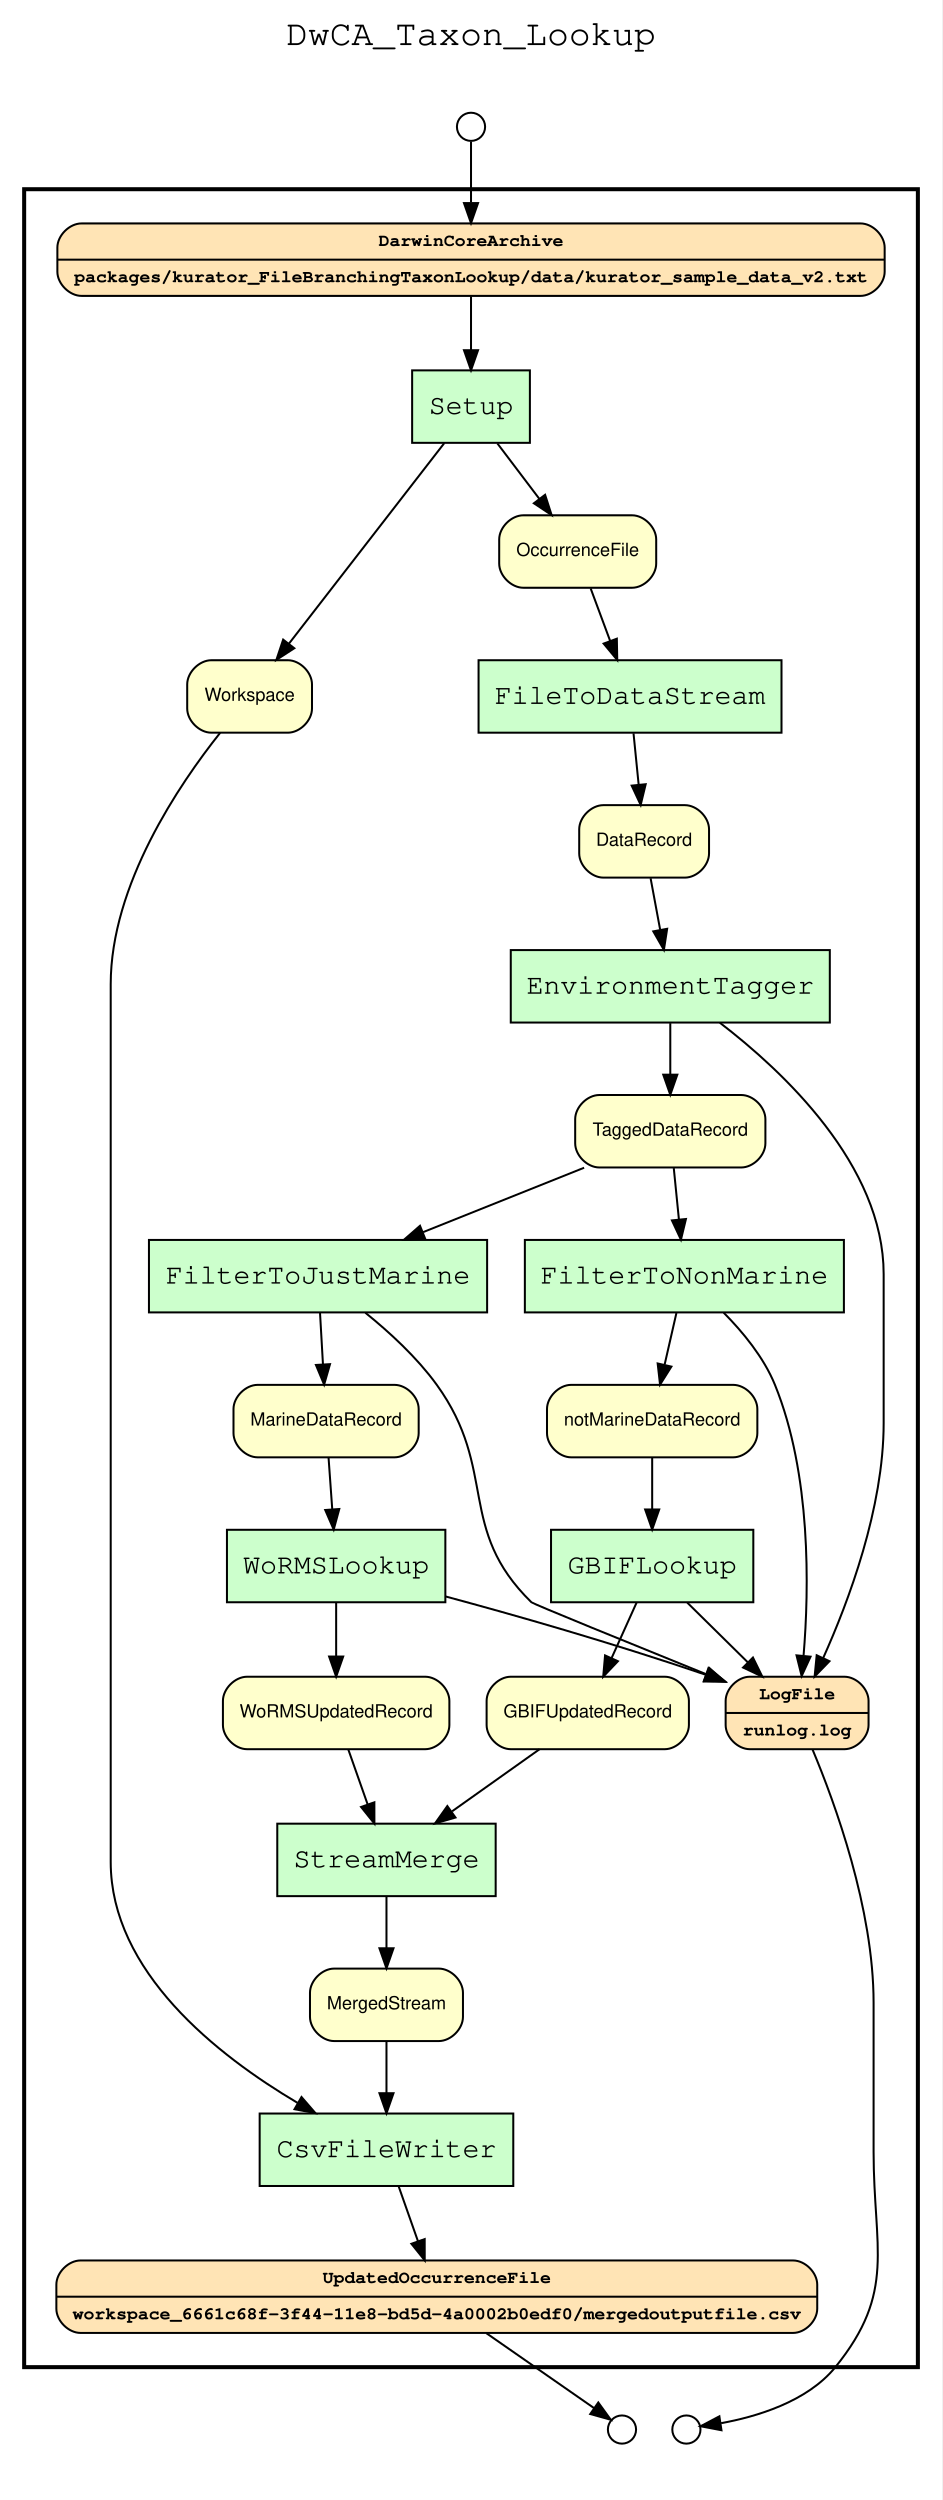
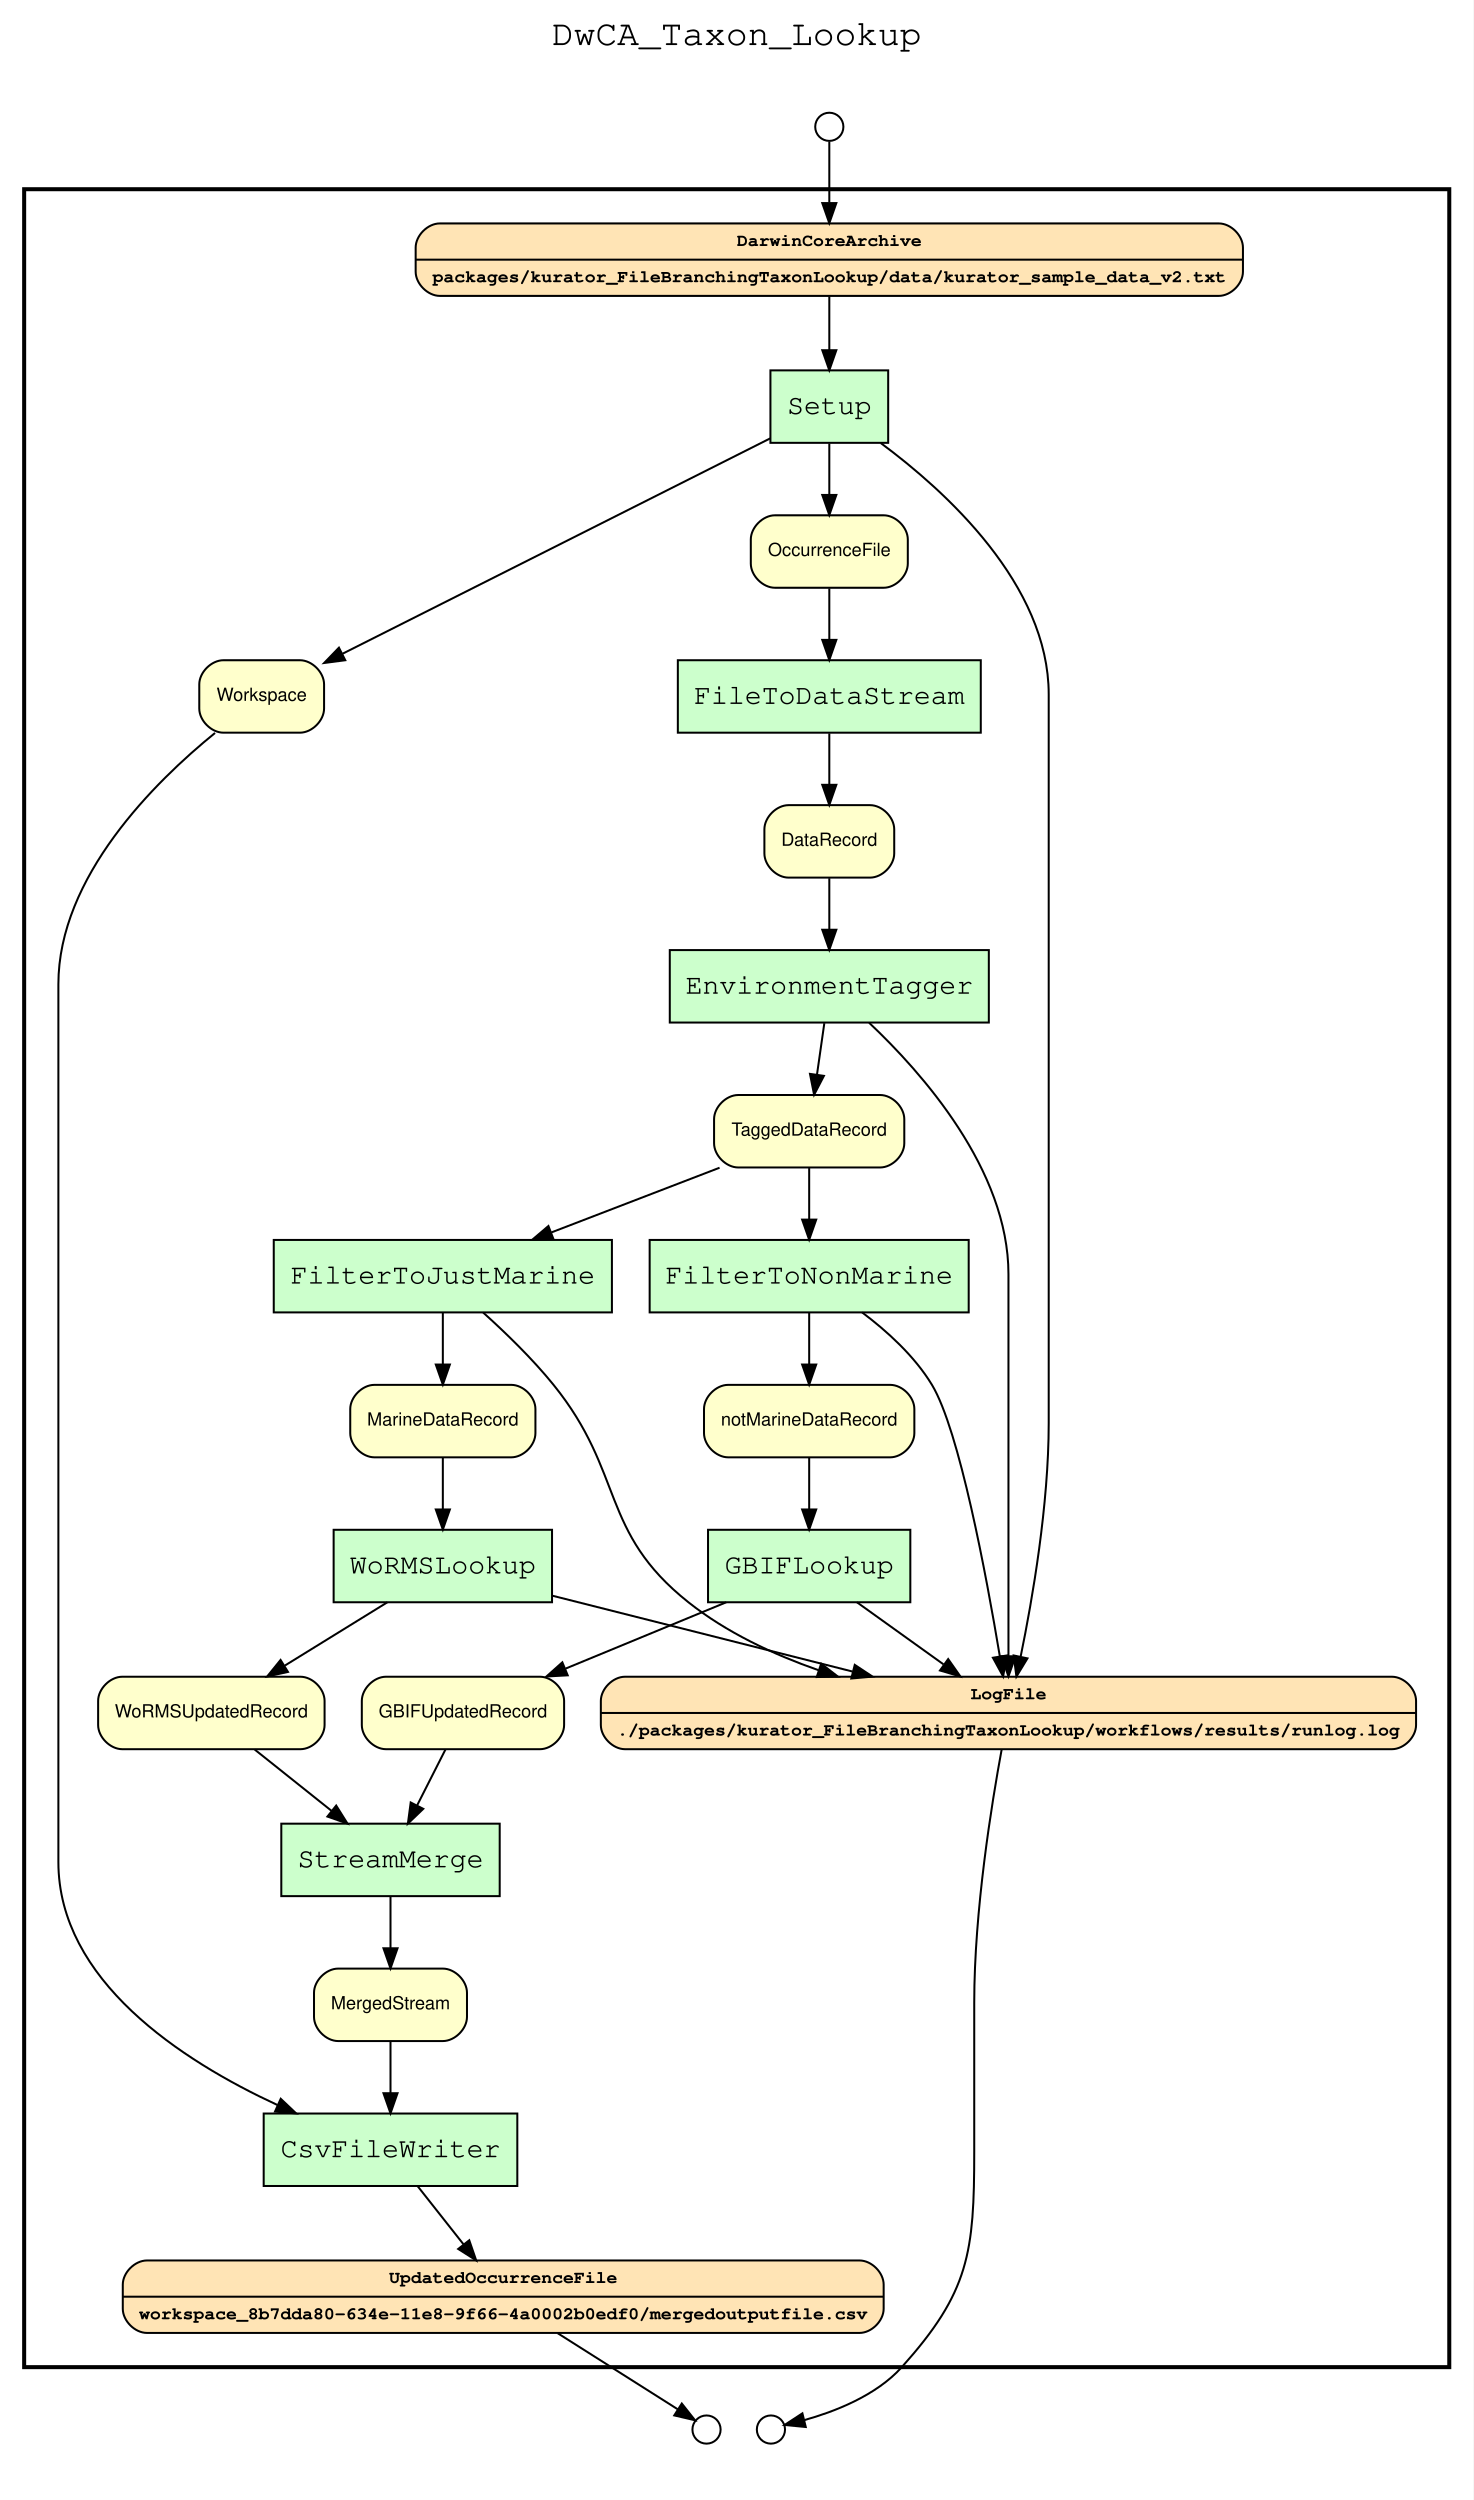
- <svg xmlns="http://www.w3.org/2000/svg" width="468pt" height="1242pt" viewBox="0.00 0.00 468.00 1242.00">
+ <svg xmlns="http://www.w3.org/2000/svg" width="732pt" height="1242pt" viewBox="0.00 0.00 732.00 1242.00">
  <g id="graph0" class="graph" transform="scale(1 1) rotate(0) translate(4 1238)">
-     <polygon fill="white" stroke="none" points="-4,4 -4,-1238 464,-1238 464,4 -4,4" />
-     <text text-anchor="middle" x="230" y="-1215.6" font-family="Courier,monospace" font-size="18.00">DwCA_Taxon_Lookup</text>
+     <polygon fill="white" stroke="none" points="-4,4 -4,-1238 728,-1238 728,4 -4,4" />
+     <text text-anchor="middle" x="362" y="-1215.6" font-family="Courier,monospace" font-size="18.00">DwCA_Taxon_Lookup</text>
    <g id="clust1" class="cluster">
-       <polygon fill="none" stroke="black" stroke-width="2" points="8,-62 8,-1144 452,-1144 452,-62 8,-62" />
+       <polygon fill="none" stroke="black" stroke-width="2" points="8,-62 8,-1144 716,-1144 716,-62 8,-62" />
    </g>
    <g id="clust2" class="cluster">
-       <polygon fill="none" stroke="white" stroke-width="2" points="16,-70 16,-1136 444,-1136 444,-70 16,-70" />
+       <polygon fill="none" stroke="white" stroke-width="2" points="16,-70 16,-1136 708,-1136 708,-70 16,-70" />
    </g>
    <g id="clust3" class="cluster">
-       <polygon fill="none" stroke="white" stroke-width="2" points="207,-1152 207,-1198 253,-1198 253,-1152 207,-1152" />
+       <polygon fill="none" stroke="white" stroke-width="2" points="385,-1152 385,-1198 431,-1198 431,-1152 385,-1152" />
    </g>
    <g id="clust4" class="cluster">
-       <polygon fill="none" stroke="white" stroke-width="2" points="215,-1160 215,-1190 245,-1190 245,-1160 215,-1160" />
+       <polygon fill="none" stroke="white" stroke-width="2" points="393,-1160 393,-1190 423,-1190 423,-1160 393,-1160" />
    </g>
    <g id="clust5" class="cluster">
-       <polygon fill="none" stroke="white" stroke-width="2" points="282,-8 282,-54 360,-54 360,-8 282,-8" />
+       <polygon fill="none" stroke="white" stroke-width="2" points="324,-8 324,-54 402,-54 402,-8 324,-8" />
    </g>
    <g id="clust6" class="cluster">
-       <polygon fill="none" stroke="white" stroke-width="2" points="290,-16 290,-46 352,-46 352,-16 290,-16" />
+       <polygon fill="none" stroke="white" stroke-width="2" points="332,-16 332,-46 394,-46 394,-16 332,-16" />
    </g>
    <g id="node1" class="node">
-       <polygon fill="#ccffcc" stroke="black" points="259.25,-1054 200.75,-1054 200.75,-1018 259.25,-1018 259.25,-1054" />
-       <text text-anchor="middle" x="230" y="-1032.3" font-family="Courier,monospace" font-size="14.00">Setup</text>
+       <polygon fill="#ccffcc" stroke="black" points="437.25,-1054 378.75,-1054 378.75,-1018 437.25,-1018 437.25,-1054" />
+       <text text-anchor="middle" x="408" y="-1032.3" font-family="Courier,monospace" font-size="14.00">Setup</text>
    </g>
    <g id="node11" class="node">
-       <path fill="#ffffcc" stroke="black" d="M139,-910C139,-910 101,-910 101,-910 95,-910 89,-904 89,-898 89,-898 89,-886 89,-886 89,-880 95,-874 101,-874 101,-874 139,-874 139,-874 145,-874 151,-880 151,-886 151,-886 151,-898 151,-898 151,-904 145,-910 139,-910" />
-       <text text-anchor="middle" x="120" y="-889.8" font-family="Helvetica,sans-Serif" font-size="9.00">Workspace</text>
+       <path fill="#ffffcc" stroke="black" d="M145,-910C145,-910 107,-910 107,-910 101,-910 95,-904 95,-898 95,-898 95,-886 95,-886 95,-880 101,-874 107,-874 107,-874 145,-874 145,-874 151,-874 157,-880 157,-886 157,-886 157,-898 157,-898 157,-904 151,-910 145,-910" />
+       <text text-anchor="middle" x="126" y="-889.8" font-family="Helvetica,sans-Serif" font-size="9.00">Workspace</text>
    </g>
    <g id="edge12" class="edge">
-       <path fill="none" stroke="black" d="M216.731,-1017.87C197.488,-993.031 161.712,-946.846 139.476,-918.142" />
-       <polygon fill="black" stroke="black" points="142.207,-915.951 133.316,-910.189 136.673,-920.238 142.207,-915.951" />
+       <path fill="none" stroke="black" d="M378.619,-1020.21C327.84,-994.636 223.597,-942.145 166.165,-913.225" />
+       <polygon fill="black" stroke="black" points="167.531,-909.994 157.026,-908.623 164.383,-916.246 167.531,-909.994" />
    </g>
    <g id="node12" class="node">
-       <path fill="#ffffcc" stroke="black" d="M310,-982C310,-982 256,-982 256,-982 250,-982 244,-976 244,-970 244,-970 244,-958 244,-958 244,-952 250,-946 256,-946 256,-946 310,-946 310,-946 316,-946 322,-952 322,-958 322,-958 322,-970 322,-970 322,-976 316,-982 310,-982" />
-       <text text-anchor="middle" x="283" y="-961.8" font-family="Helvetica,sans-Serif" font-size="9.00">OccurrenceFile</text>
+       <path fill="#ffffcc" stroke="black" d="M435,-982C435,-982 381,-982 381,-982 375,-982 369,-976 369,-970 369,-970 369,-958 369,-958 369,-952 375,-946 381,-946 381,-946 435,-946 435,-946 441,-946 447,-952 447,-958 447,-958 447,-970 447,-970 447,-976 441,-982 435,-982" />
+       <text text-anchor="middle" x="408" y="-961.8" font-family="Helvetica,sans-Serif" font-size="9.00">OccurrenceFile</text>
+     </g>
+     <g id="edge14" class="edge">
+       <path fill="none" stroke="black" d="M408,-1017.7C408,-1009.98 408,-1000.71 408,-992.112" />
+       <polygon fill="black" stroke="black" points="411.5,-992.104 408,-982.104 404.5,-992.104 411.5,-992.104" />
+     </g>
+     <g id="node20" class="node">
+       <path fill="#ffe4b5" stroke="black" d="M306.5,-369C306.5,-369 687.5,-369 687.5,-369 693.5,-369 699.5,-375 699.5,-381 699.5,-381 699.5,-393 699.5,-393 699.5,-399 693.5,-405 687.5,-405 687.5,-405 306.5,-405 306.5,-405 300.5,-405 294.5,-399 294.5,-393 294.5,-393 294.5,-381 294.5,-381 294.5,-375 300.5,-369 306.5,-369" />
+       <text text-anchor="middle" x="497" y="-393.8" font-family="Courier,monospace" font-weight="bold" font-size="9.00">LogFile</text>
+       <polyline fill="none" stroke="black" points="294.5,-387 699.5,-387 " />
+       <text text-anchor="middle" x="497" y="-375.8" font-family="Courier,monospace" font-weight="bold" font-size="9.00">./packages/kurator_FileBranchingTaxonLookup/workflows/results/runlog.log</text>
    </g>
    <g id="edge13" class="edge">
-       <path fill="none" stroke="black" d="M243.101,-1017.7C249.391,-1009.39 257.047,-999.277 263.965,-990.141" />
-       <polygon fill="black" stroke="black" points="266.804,-992.19 270.05,-982.104 261.223,-987.964 266.804,-992.19" />
+       <path fill="none" stroke="black" d="M433.556,-1017.89C465.773,-994.038 517,-947.542 517,-893 517,-893 517,-893 517,-531 517,-490.322 508.964,-443.758 503.08,-415.113" />
+       <polygon fill="black" stroke="black" points="506.447,-414.119 500.951,-405.061 499.599,-415.57 506.447,-414.119" />
    </g>
    <g id="node2" class="node">
-       <polygon fill="#ccffcc" stroke="black" points="384.25,-910 233.75,-910 233.75,-874 384.25,-874 384.25,-910" />
-       <text text-anchor="middle" x="309" y="-888.3" font-family="Courier,monospace" font-size="14.00">FileToDataStream</text>
+       <polygon fill="#ccffcc" stroke="black" points="483.25,-910 332.75,-910 332.75,-874 483.25,-874 483.25,-910" />
+       <text text-anchor="middle" x="408" y="-888.3" font-family="Courier,monospace" font-size="14.00">FileToDataStream</text>
    </g>
    <g id="node13" class="node">
-       <path fill="#ffffcc" stroke="black" d="M336.25,-838C336.25,-838 295.75,-838 295.75,-838 289.75,-838 283.75,-832 283.75,-826 283.75,-826 283.75,-814 283.75,-814 283.75,-808 289.75,-802 295.75,-802 295.75,-802 336.25,-802 336.25,-802 342.25,-802 348.25,-808 348.25,-814 348.25,-814 348.25,-826 348.25,-826 348.25,-832 342.25,-838 336.25,-838" />
-       <text text-anchor="middle" x="316" y="-817.8" font-family="Helvetica,sans-Serif" font-size="9.00">DataRecord</text>
-     </g>
-     <g id="edge14" class="edge">
-       <path fill="none" stroke="black" d="M310.73,-873.697C311.502,-865.983 312.429,-856.712 313.289,-848.112" />
-       <polygon fill="black" stroke="black" points="316.777,-848.403 314.29,-838.104 309.812,-847.706 316.777,-848.403" />
+       <path fill="#ffffcc" stroke="black" d="M428.25,-838C428.25,-838 387.75,-838 387.75,-838 381.75,-838 375.75,-832 375.75,-826 375.75,-826 375.75,-814 375.75,-814 375.75,-808 381.75,-802 387.75,-802 387.75,-802 428.25,-802 428.25,-802 434.25,-802 440.25,-808 440.25,-814 440.25,-814 440.25,-826 440.25,-826 440.25,-832 434.25,-838 428.25,-838" />
+       <text text-anchor="middle" x="408" y="-817.8" font-family="Helvetica,sans-Serif" font-size="9.00">DataRecord</text>
+     </g>
+     <g id="edge15" class="edge">
+       <path fill="none" stroke="black" d="M408,-873.697C408,-865.983 408,-856.712 408,-848.112" />
+       <polygon fill="black" stroke="black" points="411.5,-848.104 408,-838.104 404.5,-848.104 411.5,-848.104" />
    </g>
    <g id="node3" class="node">
-       <polygon fill="#ccffcc" stroke="black" points="408.25,-766 249.75,-766 249.75,-730 408.25,-730 408.25,-766" />
-       <text text-anchor="middle" x="329" y="-744.3" font-family="Courier,monospace" font-size="14.00">EnvironmentTagger</text>
+       <polygon fill="#ccffcc" stroke="black" points="487.25,-766 328.75,-766 328.75,-730 487.25,-730 487.25,-766" />
+       <text text-anchor="middle" x="408" y="-744.3" font-family="Courier,monospace" font-size="14.00">EnvironmentTagger</text>
    </g>
    <g id="node14" class="node">
-       <path fill="#ffffcc" stroke="black" d="M364.25,-694C364.25,-694 293.75,-694 293.75,-694 287.75,-694 281.75,-688 281.75,-682 281.75,-682 281.75,-670 281.75,-670 281.75,-664 287.75,-658 293.75,-658 293.75,-658 364.25,-658 364.25,-658 370.25,-658 376.25,-664 376.25,-670 376.25,-670 376.25,-682 376.25,-682 376.25,-688 370.25,-694 364.25,-694" />
-       <text text-anchor="middle" x="329" y="-673.8" font-family="Helvetica,sans-Serif" font-size="9.00">TaggedDataRecord</text>
+       <path fill="#ffffcc" stroke="black" d="M433.25,-694C433.25,-694 362.75,-694 362.75,-694 356.75,-694 350.75,-688 350.75,-682 350.75,-682 350.75,-670 350.75,-670 350.75,-664 356.75,-658 362.75,-658 362.75,-658 433.25,-658 433.25,-658 439.25,-658 445.25,-664 445.25,-670 445.25,-670 445.25,-682 445.25,-682 445.25,-688 439.25,-694 433.25,-694" />
+       <text text-anchor="middle" x="398" y="-673.8" font-family="Helvetica,sans-Serif" font-size="9.00">TaggedDataRecord</text>
+     </g>
+     <g id="edge17" class="edge">
+       <path fill="none" stroke="black" d="M405.528,-729.697C404.426,-721.983 403.102,-712.712 401.873,-704.112" />
+       <polygon fill="black" stroke="black" points="405.323,-703.509 400.443,-694.104 398.393,-704.499 405.323,-703.509" />
    </g>
    <g id="edge16" class="edge">
-       <path fill="none" stroke="black" d="M329,-729.697C329,-721.983 329,-712.712 329,-704.112" />
-       <polygon fill="black" stroke="black" points="332.5,-704.104 329,-694.104 325.5,-704.104 332.5,-704.104" />
-     </g>
-     <g id="node20" class="node">
-       <path fill="#ffe4b5" stroke="black" d="M368.5,-369C368.5,-369 415.5,-369 415.5,-369 421.5,-369 427.5,-375 427.5,-381 427.5,-381 427.5,-393 427.5,-393 427.5,-399 421.5,-405 415.5,-405 415.5,-405 368.5,-405 368.5,-405 362.5,-405 356.5,-399 356.5,-393 356.5,-393 356.5,-381 356.5,-381 356.5,-375 362.5,-369 368.5,-369" />
-       <text text-anchor="middle" x="392" y="-393.8" font-family="Courier,monospace" font-weight="bold" font-size="9.00">LogFile</text>
-       <polyline fill="none" stroke="black" points="356.5,-387 427.5,-387 " />
-       <text text-anchor="middle" x="392" y="-375.8" font-family="Courier,monospace" font-weight="bold" font-size="9.00">runlog.log</text>
-     </g>
-     <g id="edge15" class="edge">
-       <path fill="none" stroke="black" d="M353.585,-729.928C384.898,-705.958 435,-659.145 435,-605 435,-605 435,-605 435,-531 435,-488.794 417.609,-442.435 404.947,-414.276" />
-       <polygon fill="black" stroke="black" points="408.081,-412.714 400.702,-405.111 401.729,-415.656 408.081,-412.714" />
+       <path fill="none" stroke="black" d="M427.752,-729.909C453.972,-705.21 497,-656.789 497,-605 497,-605 497,-605 497,-531 497,-490.714 497,-444.045 497,-415.271" />
+       <polygon fill="black" stroke="black" points="500.5,-415.169 497,-405.169 493.5,-415.169 500.5,-415.169" />
    </g>
    <g id="node4" class="node">
-       <polygon fill="#ccffcc" stroke="black" points="238,-622 70,-622 70,-586 238,-586 238,-622" />
-       <text text-anchor="middle" x="154" y="-600.3" font-family="Courier,monospace" font-size="14.00">FilterToJustMarine</text>
+       <polygon fill="#ccffcc" stroke="black" points="300,-622 132,-622 132,-586 300,-586 300,-622" />
+       <text text-anchor="middle" x="216" y="-600.3" font-family="Courier,monospace" font-size="14.00">FilterToJustMarine</text>
    </g>
    <g id="node15" class="node">
-       <path fill="#ffffcc" stroke="black" d="M192,-550C192,-550 124,-550 124,-550 118,-550 112,-544 112,-538 112,-538 112,-526 112,-526 112,-520 118,-514 124,-514 124,-514 192,-514 192,-514 198,-514 204,-520 204,-526 204,-526 204,-538 204,-538 204,-544 198,-550 192,-550" />
-       <text text-anchor="middle" x="158" y="-529.8" font-family="Helvetica,sans-Serif" font-size="9.00">MarineDataRecord</text>
+       <path fill="#ffffcc" stroke="black" d="M250,-550C250,-550 182,-550 182,-550 176,-550 170,-544 170,-538 170,-538 170,-526 170,-526 170,-520 176,-514 182,-514 182,-514 250,-514 250,-514 256,-514 262,-520 262,-526 262,-526 262,-538 262,-538 262,-544 256,-550 250,-550" />
+       <text text-anchor="middle" x="216" y="-529.8" font-family="Helvetica,sans-Serif" font-size="9.00">MarineDataRecord</text>
+     </g>
+     <g id="edge19" class="edge">
+       <path fill="none" stroke="black" d="M216,-585.697C216,-577.983 216,-568.712 216,-560.112" />
+       <polygon fill="black" stroke="black" points="219.5,-560.104 216,-550.104 212.5,-560.104 219.5,-560.104" />
    </g>
    <g id="edge18" class="edge">
-       <path fill="none" stroke="black" d="M154.989,-585.697C155.43,-577.983 155.959,-568.712 156.451,-560.112" />
-       <polygon fill="black" stroke="black" points="159.946,-560.288 157.023,-550.104 152.958,-559.888 159.946,-560.288" />
-     </g>
-     <g id="edge17" class="edge">
-       <path fill="none" stroke="black" d="M177.497,-585.838C189.315,-576.301 203.176,-563.626 213,-550 243.616,-507.538 222.577,-478.604 260,-442 260.857,-441.162 308.989,-421.574 346.882,-406.229" />
-       <polygon fill="black" stroke="black" points="348.303,-409.43 356.26,-402.434 345.677,-402.941 348.303,-409.43" />
+       <path fill="none" stroke="black" d="M236.021,-585.933C247.012,-576.038 260.499,-562.996 271,-550 306.5,-506.063 293.776,-477.142 338,-442 356.773,-427.082 379.896,-416.176 402.635,-408.244" />
+       <polygon fill="black" stroke="black" points="403.954,-411.494 412.344,-405.023 401.75,-404.85 403.954,-411.494" />
    </g>
    <g id="node5" class="node">
-       <polygon fill="#ccffcc" stroke="black" points="415.25,-622 256.75,-622 256.75,-586 415.25,-586 415.25,-622" />
-       <text text-anchor="middle" x="336" y="-600.3" font-family="Courier,monospace" font-size="14.00">FilterToNonMarine</text>
+       <polygon fill="#ccffcc" stroke="black" points="477.25,-622 318.75,-622 318.75,-586 477.25,-586 477.25,-622" />
+       <text text-anchor="middle" x="398" y="-600.3" font-family="Courier,monospace" font-size="14.00">FilterToNonMarine</text>
    </g>
    <g id="node16" class="node">
-       <path fill="#ffffcc" stroke="black" d="M360.25,-550C360.25,-550 279.75,-550 279.75,-550 273.75,-550 267.75,-544 267.75,-538 267.75,-538 267.75,-526 267.75,-526 267.75,-520 273.75,-514 279.75,-514 279.75,-514 360.25,-514 360.25,-514 366.25,-514 372.25,-520 372.25,-526 372.25,-526 372.25,-538 372.25,-538 372.25,-544 366.25,-550 360.25,-550" />
-       <text text-anchor="middle" x="320" y="-529.8" font-family="Helvetica,sans-Serif" font-size="9.00">notMarineDataRecord</text>
+       <path fill="#ffffcc" stroke="black" d="M438.25,-550C438.25,-550 357.75,-550 357.75,-550 351.75,-550 345.75,-544 345.75,-538 345.75,-538 345.75,-526 345.75,-526 345.75,-520 351.75,-514 357.75,-514 357.75,-514 438.25,-514 438.25,-514 444.25,-514 450.25,-520 450.25,-526 450.25,-526 450.25,-538 450.25,-538 450.25,-544 444.25,-550 438.25,-550" />
+       <text text-anchor="middle" x="398" y="-529.8" font-family="Helvetica,sans-Serif" font-size="9.00">notMarineDataRecord</text>
+     </g>
+     <g id="edge21" class="edge">
+       <path fill="none" stroke="black" d="M398,-585.697C398,-577.983 398,-568.712 398,-560.112" />
+       <polygon fill="black" stroke="black" points="401.5,-560.104 398,-550.104 394.5,-560.104 401.5,-560.104" />
    </g>
    <g id="edge20" class="edge">
-       <path fill="none" stroke="black" d="M332.045,-585.697C330.282,-577.983 328.163,-568.712 326.197,-560.112" />
-       <polygon fill="black" stroke="black" points="329.55,-559.073 323.91,-550.104 322.726,-560.633 329.55,-559.073" />
-     </g>
-     <g id="edge19" class="edge">
-       <path fill="none" stroke="black" d="M355.525,-585.852C364.978,-576.32 375.458,-563.643 381,-550 399.016,-505.652 397.971,-448.862 395.226,-415.646" />
-       <polygon fill="black" stroke="black" points="398.677,-414.965 394.255,-405.338 391.708,-415.622 398.677,-414.965" />
+       <path fill="none" stroke="black" d="M424.301,-585.991C436.587,-576.751 450.375,-564.294 459,-550 472.569,-527.513 486.033,-455.243 492.696,-415.254" />
+       <polygon fill="black" stroke="black" points="496.191,-415.566 494.352,-405.132 489.283,-414.435 496.191,-415.566" />
    </g>
    <g id="node6" class="node">
-       <polygon fill="#ccffcc" stroke="black" points="217.25,-478 108.75,-478 108.75,-442 217.25,-442 217.25,-478" />
-       <text text-anchor="middle" x="163" y="-456.3" font-family="Courier,monospace" font-size="14.00">WoRMSLookup</text>
+       <polygon fill="#ccffcc" stroke="black" points="270.25,-478 161.75,-478 161.75,-442 270.25,-442 270.25,-478" />
+       <text text-anchor="middle" x="216" y="-456.3" font-family="Courier,monospace" font-size="14.00">WoRMSLookup</text>
    </g>
    <g id="node17" class="node">
-       <path fill="#ffffcc" stroke="black" d="M207.25,-405C207.25,-405 118.75,-405 118.75,-405 112.75,-405 106.75,-399 106.75,-393 106.75,-393 106.75,-381 106.75,-381 106.75,-375 112.75,-369 118.75,-369 118.75,-369 207.25,-369 207.25,-369 213.25,-369 219.25,-375 219.25,-381 219.25,-381 219.25,-393 219.25,-393 219.25,-399 213.25,-405 207.25,-405" />
-       <text text-anchor="middle" x="163" y="-384.8" font-family="Helvetica,sans-Serif" font-size="9.00">WoRMSUpdatedRecord</text>
+       <path fill="#ffffcc" stroke="black" d="M145.25,-405C145.25,-405 56.75,-405 56.75,-405 50.75,-405 44.75,-399 44.75,-393 44.75,-393 44.75,-381 44.75,-381 44.75,-375 50.75,-369 56.75,-369 56.75,-369 145.25,-369 145.25,-369 151.25,-369 157.25,-375 157.25,-381 157.25,-381 157.25,-393 157.25,-393 157.25,-399 151.25,-405 145.25,-405" />
+       <text text-anchor="middle" x="101" y="-384.8" font-family="Helvetica,sans-Serif" font-size="9.00">WoRMSUpdatedRecord</text>
+     </g>
+     <g id="edge23" class="edge">
+       <path fill="none" stroke="black" d="M188.455,-441.994C173.205,-432.579 154.055,-420.755 137.565,-410.575" />
+       <polygon fill="black" stroke="black" points="139.067,-407.389 128.719,-405.114 135.389,-413.345 139.067,-407.389" />
    </g>
    <g id="edge22" class="edge">
-       <path fill="none" stroke="black" d="M163,-441.813C163,-433.789 163,-424.047 163,-415.069" />
-       <polygon fill="black" stroke="black" points="166.5,-415.029 163,-405.029 159.5,-415.029 166.5,-415.029" />
-     </g>
-     <g id="edge21" class="edge">
-       <path fill="none" stroke="black" d="M217.388,-444.87C252.022,-435.521 297.954,-422.475 346.785,-405.916" />
-       <polygon fill="black" stroke="black" points="347.933,-409.222 356.26,-402.671 345.665,-402.6 347.933,-409.222" />
+       <path fill="none" stroke="black" d="M270.513,-445.226C312.904,-434.515 372.265,-419.517 419.58,-407.562" />
+       <polygon fill="black" stroke="black" points="420.646,-410.902 429.484,-405.059 418.931,-404.116 420.646,-410.902" />
    </g>
    <g id="node7" class="node">
-       <polygon fill="#ccffcc" stroke="black" points="370.25,-478 269.75,-478 269.75,-442 370.25,-442 370.25,-478" />
-       <text text-anchor="middle" x="320" y="-456.3" font-family="Courier,monospace" font-size="14.00">GBIFLookup</text>
+       <polygon fill="#ccffcc" stroke="black" points="448.25,-478 347.75,-478 347.75,-442 448.25,-442 448.25,-478" />
+       <text text-anchor="middle" x="398" y="-456.3" font-family="Courier,monospace" font-size="14.00">GBIFLookup</text>
    </g>
    <g id="node18" class="node">
-       <path fill="#ffffcc" stroke="black" d="M326.25,-405C326.25,-405 249.75,-405 249.75,-405 243.75,-405 237.75,-399 237.75,-393 237.75,-393 237.75,-381 237.75,-381 237.75,-375 243.75,-369 249.75,-369 249.75,-369 326.25,-369 326.25,-369 332.25,-369 338.25,-375 338.25,-381 338.25,-381 338.25,-393 338.25,-393 338.25,-399 332.25,-405 326.25,-405" />
-       <text text-anchor="middle" x="288" y="-384.8" font-family="Helvetica,sans-Serif" font-size="9.00">GBIFUpdatedRecord</text>
+       <path fill="#ffffcc" stroke="black" d="M264.25,-405C264.25,-405 187.75,-405 187.75,-405 181.75,-405 175.75,-399 175.75,-393 175.75,-393 175.75,-381 175.75,-381 175.75,-375 181.75,-369 187.75,-369 187.75,-369 264.25,-369 264.25,-369 270.25,-369 276.25,-375 276.25,-381 276.25,-381 276.25,-393 276.25,-393 276.25,-399 270.25,-405 264.25,-405" />
+       <text text-anchor="middle" x="226" y="-384.8" font-family="Helvetica,sans-Serif" font-size="9.00">GBIFUpdatedRecord</text>
+     </g>
+     <g id="edge25" class="edge">
+       <path fill="none" stroke="black" d="M356.802,-441.994C332.832,-432.099 302.419,-419.545 276.953,-409.033" />
+       <polygon fill="black" stroke="black" points="278.037,-405.694 267.458,-405.114 275.366,-412.164 278.037,-405.694" />
    </g>
    <g id="edge24" class="edge">
-       <path fill="none" stroke="black" d="M312.254,-441.813C308.52,-433.528 303.96,-423.41 299.805,-414.193" />
-       <polygon fill="black" stroke="black" points="302.975,-412.707 295.675,-405.029 296.593,-415.584 302.975,-412.707" />
-     </g>
-     <g id="edge23" class="edge">
-       <path fill="none" stroke="black" d="M337.429,-441.813C346.45,-432.917 357.613,-421.909 367.488,-412.172" />
-       <polygon fill="black" stroke="black" points="370.068,-414.542 374.731,-405.029 365.153,-409.558 370.068,-414.542" />
+       <path fill="none" stroke="black" d="M421.713,-441.994C434.598,-432.753 450.718,-421.192 464.732,-411.142" />
+       <polygon fill="black" stroke="black" points="467.051,-413.786 473.137,-405.114 462.971,-408.097 467.051,-413.786" />
    </g>
    <g id="node8" class="node">
-       <polygon fill="#ccffcc" stroke="black" points="242.25,-332 133.75,-332 133.75,-296 242.25,-296 242.25,-332" />
-       <text text-anchor="middle" x="188" y="-310.3" font-family="Courier,monospace" font-size="14.00">StreamMerge</text>
+       <polygon fill="#ccffcc" stroke="black" points="244.25,-332 135.75,-332 135.75,-296 244.25,-296 244.25,-332" />
+       <text text-anchor="middle" x="190" y="-310.3" font-family="Courier,monospace" font-size="14.00">StreamMerge</text>
    </g>
    <g id="node19" class="node">
-       <path fill="#ffffcc" stroke="black" d="M214,-260C214,-260 162,-260 162,-260 156,-260 150,-254 150,-248 150,-248 150,-236 150,-236 150,-230 156,-224 162,-224 162,-224 214,-224 214,-224 220,-224 226,-230 226,-236 226,-236 226,-248 226,-248 226,-254 220,-260 214,-260" />
-       <text text-anchor="middle" x="188" y="-239.8" font-family="Helvetica,sans-Serif" font-size="9.00">MergedStream</text>
-     </g>
-     <g id="edge25" class="edge">
-       <path fill="none" stroke="black" d="M188,-295.697C188,-287.983 188,-278.712 188,-270.112" />
-       <polygon fill="black" stroke="black" points="191.5,-270.104 188,-260.104 184.5,-270.104 191.5,-270.104" />
+       <path fill="#ffffcc" stroke="black" d="M216,-260C216,-260 164,-260 164,-260 158,-260 152,-254 152,-248 152,-248 152,-236 152,-236 152,-230 158,-224 164,-224 164,-224 216,-224 216,-224 222,-224 228,-230 228,-236 228,-236 228,-248 228,-248 228,-254 222,-260 216,-260" />
+       <text text-anchor="middle" x="190" y="-239.8" font-family="Helvetica,sans-Serif" font-size="9.00">MergedStream</text>
+     </g>
+     <g id="edge26" class="edge">
+       <path fill="none" stroke="black" d="M190,-295.697C190,-287.983 190,-278.712 190,-270.112" />
+       <polygon fill="black" stroke="black" points="193.5,-270.104 190,-260.104 186.5,-270.104 193.5,-270.104" />
    </g>
    <g id="node9" class="node">
-       <polygon fill="#ccffcc" stroke="black" points="251,-188 125,-188 125,-152 251,-152 251,-188" />
-       <text text-anchor="middle" x="188" y="-166.3" font-family="Courier,monospace" font-size="14.00">CsvFileWriter</text>
+       <polygon fill="#ccffcc" stroke="black" points="253,-188 127,-188 127,-152 253,-152 253,-188" />
+       <text text-anchor="middle" x="190" y="-166.3" font-family="Courier,monospace" font-size="14.00">CsvFileWriter</text>
    </g>
    <g id="node21" class="node">
-       <path fill="#ffe4b5" stroke="black" d="M36,-79C36,-79 390,-79 390,-79 396,-79 402,-85 402,-91 402,-91 402,-103 402,-103 402,-109 396,-115 390,-115 390,-115 36,-115 36,-115 30,-115 24,-109 24,-103 24,-103 24,-91 24,-91 24,-85 30,-79 36,-79" />
-       <text text-anchor="middle" x="213" y="-103.8" font-family="Courier,monospace" font-weight="bold" font-size="9.00">UpdatedOccurrenceFile</text>
-       <polyline fill="none" stroke="black" points="24,-97 402,-97 " />
-       <text text-anchor="middle" x="213" y="-85.8" font-family="Courier,monospace" font-weight="bold" font-size="9.00">workspace_6661c68f-3f44-11e8-bd5d-4a0002b0edf0/mergedoutputfile.csv</text>
-     </g>
-     <g id="edge26" class="edge">
-       <path fill="none" stroke="black" d="M194.052,-151.813C196.938,-143.615 200.457,-133.623 203.674,-124.485" />
-       <polygon fill="black" stroke="black" points="206.984,-125.624 207.004,-115.029 200.381,-123.299 206.984,-125.624" />
+       <path fill="#ffe4b5" stroke="black" d="M69,-79C69,-79 423,-79 423,-79 429,-79 435,-85 435,-91 435,-91 435,-103 435,-103 435,-109 429,-115 423,-115 423,-115 69,-115 69,-115 63,-115 57,-109 57,-103 57,-103 57,-91 57,-91 57,-85 63,-79 69,-79" />
+       <text text-anchor="middle" x="246" y="-103.8" font-family="Courier,monospace" font-weight="bold" font-size="9.00">UpdatedOccurrenceFile</text>
+       <polyline fill="none" stroke="black" points="57,-97 435,-97 " />
+       <text text-anchor="middle" x="246" y="-85.8" font-family="Courier,monospace" font-weight="bold" font-size="9.00">workspace_8b7dda80-634e-11e8-9f66-4a0002b0edf0/mergedoutputfile.csv</text>
+     </g>
+     <g id="edge27" class="edge">
+       <path fill="none" stroke="black" d="M203.556,-151.813C210.366,-143.179 218.745,-132.555 226.255,-123.034" />
+       <polygon fill="black" stroke="black" points="229.124,-125.048 232.569,-115.029 223.628,-120.713 229.124,-125.048" />
    </g>
    <g id="node10" class="node">
-       <path fill="#ffe4b5" stroke="black" d="M36.5,-1091C36.5,-1091 423.5,-1091 423.5,-1091 429.5,-1091 435.5,-1097 435.5,-1103 435.5,-1103 435.5,-1115 435.5,-1115 435.5,-1121 429.5,-1127 423.5,-1127 423.5,-1127 36.5,-1127 36.5,-1127 30.5,-1127 24.5,-1121 24.5,-1115 24.5,-1115 24.5,-1103 24.5,-1103 24.5,-1097 30.5,-1091 36.5,-1091" />
-       <text text-anchor="middle" x="230" y="-1115.8" font-family="Courier,monospace" font-weight="bold" font-size="9.00">DarwinCoreArchive</text>
-       <polyline fill="none" stroke="black" points="24.5,-1109 435.5,-1109 " />
-       <text text-anchor="middle" x="230" y="-1097.8" font-family="Courier,monospace" font-weight="bold" font-size="9.00">packages/kurator_FileBranchingTaxonLookup/data/kurator_sample_data_v2.txt</text>
+       <path fill="#ffe4b5" stroke="black" d="M214.5,-1091C214.5,-1091 601.5,-1091 601.5,-1091 607.5,-1091 613.5,-1097 613.5,-1103 613.5,-1103 613.5,-1115 613.5,-1115 613.5,-1121 607.5,-1127 601.5,-1127 601.5,-1127 214.5,-1127 214.5,-1127 208.5,-1127 202.5,-1121 202.5,-1115 202.5,-1115 202.5,-1103 202.5,-1103 202.5,-1097 208.5,-1091 214.5,-1091" />
+       <text text-anchor="middle" x="408" y="-1115.8" font-family="Courier,monospace" font-weight="bold" font-size="9.00">DarwinCoreArchive</text>
+       <polyline fill="none" stroke="black" points="202.5,-1109 613.5,-1109 " />
+       <text text-anchor="middle" x="408" y="-1097.8" font-family="Courier,monospace" font-weight="bold" font-size="9.00">packages/kurator_FileBranchingTaxonLookup/data/kurator_sample_data_v2.txt</text>
    </g>
    <g id="edge1" class="edge">
-       <path fill="none" stroke="black" d="M230,-1090.81C230,-1082.79 230,-1073.05 230,-1064.07" />
-       <polygon fill="black" stroke="black" points="233.5,-1064.03 230,-1054.03 226.5,-1064.03 233.5,-1064.03" />
+       <path fill="none" stroke="black" d="M408,-1090.81C408,-1082.79 408,-1073.05 408,-1064.07" />
+       <polygon fill="black" stroke="black" points="411.5,-1064.03 408,-1054.03 404.5,-1064.03 411.5,-1064.03" />
    </g>
    <g id="edge2" class="edge">
-       <path fill="none" stroke="black" d="M105.367,-873.93C85.112,-848.496 51,-798.336 51,-749 51,-749 51,-749 51,-313 51,-258.541 103.833,-216.959 143.881,-193.262" />
-       <polygon fill="black" stroke="black" points="145.785,-196.205 152.719,-188.195 142.303,-190.132 145.785,-196.205" />
+       <path fill="none" stroke="black" d="M102.829,-873.871C73.01,-849.663 25,-802.396 25,-749 25,-749 25,-749 25,-313 25,-254.184 85.977,-214.401 133.793,-192.246" />
+       <polygon fill="black" stroke="black" points="135.464,-195.332 143.159,-188.049 132.602,-188.944 135.464,-195.332" />
    </g>
    <g id="edge3" class="edge">
-       <path fill="none" stroke="black" d="M289.427,-945.697C292.355,-937.813 295.887,-928.304 299.14,-919.546" />
-       <polygon fill="black" stroke="black" points="302.446,-920.697 302.647,-910.104 295.884,-918.26 302.446,-920.697" />
+       <path fill="none" stroke="black" d="M408,-945.697C408,-937.983 408,-928.712 408,-920.112" />
+       <polygon fill="black" stroke="black" points="411.5,-920.104 408,-910.104 404.5,-920.104 411.5,-920.104" />
    </g>
    <g id="edge4" class="edge">
-       <path fill="none" stroke="black" d="M319.213,-801.697C320.646,-793.983 322.368,-784.712 323.965,-776.112" />
-       <polygon fill="black" stroke="black" points="327.439,-776.575 325.823,-766.104 320.556,-775.297 327.439,-776.575" />
+       <path fill="none" stroke="black" d="M408,-801.697C408,-793.983 408,-784.712 408,-776.112" />
+       <polygon fill="black" stroke="black" points="411.5,-776.104 408,-766.104 404.5,-776.104 411.5,-776.104" />
    </g>
    <g id="edge5" class="edge">
-       <path fill="none" stroke="black" d="M286.19,-657.876C262.054,-648.222 231.716,-636.087 206.194,-625.878" />
-       <polygon fill="black" stroke="black" points="207.255,-622.533 196.671,-622.068 204.656,-629.032 207.255,-622.533" />
+       <path fill="none" stroke="black" d="M353.478,-657.876C328.266,-648.179 296.547,-635.98 269.931,-625.743" />
+       <polygon fill="black" stroke="black" points="270.968,-622.391 260.378,-622.068 268.455,-628.925 270.968,-622.391" />
    </g>
    <g id="edge6" class="edge">
-       <path fill="none" stroke="black" d="M330.73,-657.697C331.502,-649.983 332.429,-640.712 333.289,-632.112" />
-       <polygon fill="black" stroke="black" points="336.777,-632.403 334.29,-622.104 329.812,-631.706 336.777,-632.403" />
+       <path fill="none" stroke="black" d="M398,-657.697C398,-649.983 398,-640.712 398,-632.112" />
+       <polygon fill="black" stroke="black" points="401.5,-632.104 398,-622.104 394.5,-632.104 401.5,-632.104" />
    </g>
    <g id="edge7" class="edge">
-       <path fill="none" stroke="black" d="M159.236,-513.697C159.787,-505.983 160.449,-496.712 161.063,-488.112" />
-       <polygon fill="black" stroke="black" points="164.557,-488.328 161.778,-478.104 157.575,-487.83 164.557,-488.328" />
+       <path fill="none" stroke="black" d="M216,-513.697C216,-505.983 216,-496.712 216,-488.112" />
+       <polygon fill="black" stroke="black" points="219.5,-488.104 216,-478.104 212.5,-488.104 219.5,-488.104" />
    </g>
    <g id="edge8" class="edge">
-       <path fill="none" stroke="black" d="M320,-513.697C320,-505.983 320,-496.712 320,-488.112" />
-       <polygon fill="black" stroke="black" points="323.5,-488.104 320,-478.104 316.5,-488.104 323.5,-488.104" />
+       <path fill="none" stroke="black" d="M398,-513.697C398,-505.983 398,-496.712 398,-488.112" />
+       <polygon fill="black" stroke="black" points="401.5,-488.104 398,-478.104 394.5,-488.104 401.5,-488.104" />
    </g>
    <g id="edge9" class="edge">
-       <path fill="none" stroke="black" d="M169.052,-368.813C171.938,-360.615 175.457,-350.623 178.674,-341.485" />
-       <polygon fill="black" stroke="black" points="181.984,-342.624 182.004,-332.029 175.381,-340.299 181.984,-342.624" />
+       <path fill="none" stroke="black" d="M122.544,-368.813C134.023,-359.656 148.308,-348.26 160.773,-338.316" />
+       <polygon fill="black" stroke="black" points="163.019,-341.001 168.654,-332.029 158.654,-335.529 163.019,-341.001" />
    </g>
    <g id="edge10" class="edge">
-       <path fill="none" stroke="black" d="M264.048,-368.994C251.032,-359.753 234.75,-348.192 220.594,-338.142" />
-       <polygon fill="black" stroke="black" points="222.284,-335.049 212.104,-332.114 218.231,-340.757 222.284,-335.049" />
+       <path fill="none" stroke="black" d="M217.285,-368.813C213.085,-360.528 207.955,-350.41 203.281,-341.193" />
+       <polygon fill="black" stroke="black" points="206.278,-339.365 198.634,-332.029 200.035,-342.531 206.278,-339.365" />
    </g>
    <g id="edge11" class="edge">
-       <path fill="none" stroke="black" d="M188,-223.697C188,-215.983 188,-206.712 188,-198.112" />
-       <polygon fill="black" stroke="black" points="191.5,-198.104 188,-188.104 184.5,-198.104 191.5,-198.104" />
+       <path fill="none" stroke="black" d="M190,-223.697C190,-215.983 190,-206.712 190,-198.112" />
+       <polygon fill="black" stroke="black" points="193.5,-198.104 190,-188.104 186.5,-198.104 193.5,-198.104" />
    </g>
    <g id="node23" class="node">
-       <ellipse fill="none" stroke="black" cx="337" cy="-31" rx="7" ry="7" />
+       <ellipse fill="none" stroke="black" cx="379" cy="-31" rx="7" ry="7" />
+     </g>
+     <g id="edge29" class="edge">
+       <path fill="none" stroke="black" d="M493.641,-368.909C488.687,-342.166 480,-288.752 480,-243 480,-243 480,-243 480,-169 480,-118.825 477.515,-99.34 444,-62 431.166,-47.701 410.128,-39.732 395.476,-35.662" />
+       <polygon fill="black" stroke="black" points="396.304,-32.261 385.757,-33.269 394.63,-39.058 396.304,-32.261" />
+     </g>
+     <g id="node24" class="node">
+       <ellipse fill="none" stroke="black" cx="347" cy="-31" rx="7" ry="7" />
+     </g>
+     <g id="edge30" class="edge">
+       <path fill="none" stroke="black" d="M273.066,-78.849C292.239,-66.7 317.203,-50.881 332.661,-41.086" />
+       <polygon fill="black" stroke="black" points="334.716,-43.928 341.29,-35.618 330.969,-38.015 334.716,-43.928" />
+     </g>
+     <g id="node22" class="node">
+       <ellipse fill="none" stroke="black" cx="408" cy="-1175" rx="7" ry="7" />
    </g>
    <g id="edge28" class="edge">
-       <path fill="none" stroke="black" d="M399.69,-368.781C410.794,-342.305 430,-289.752 430,-243 430,-243 430,-243 430,-169 430,-120.701 441.396,-99.535 411,-62 396.965,-44.668 371.346,-37.273 354.245,-34.169" />
-       <polygon fill="black" stroke="black" points="354.422,-30.657 344.014,-32.637 353.386,-37.58 354.422,-30.657" />
-     </g>
-     <g id="node24" class="node">
-       <ellipse fill="none" stroke="black" cx="305" cy="-31" rx="7" ry="7" />
-     </g>
-     <g id="edge29" class="edge">
-       <path fill="none" stroke="black" d="M237.654,-78.849C254.78,-66.936 276.977,-51.495 291.108,-41.664" />
-       <polygon fill="black" stroke="black" points="293.231,-44.451 299.441,-35.867 289.234,-38.704 293.231,-44.451" />
-     </g>
-     <g id="node22" class="node">
-       <ellipse fill="none" stroke="black" cx="230" cy="-1175" rx="7" ry="7" />
-     </g>
-     <g id="edge27" class="edge">
-       <path fill="none" stroke="black" d="M230,-1167.63C230,-1160.54 230,-1148.6 230,-1137.42" />
-       <polygon fill="black" stroke="black" points="233.5,-1137.12 230,-1127.12 226.5,-1137.12 233.5,-1137.12" />
+       <path fill="none" stroke="black" d="M408,-1167.63C408,-1160.54 408,-1148.6 408,-1137.42" />
+       <polygon fill="black" stroke="black" points="411.5,-1137.12 408,-1127.12 404.5,-1137.12 411.5,-1137.12" />
    </g>
  </g>
</svg>
